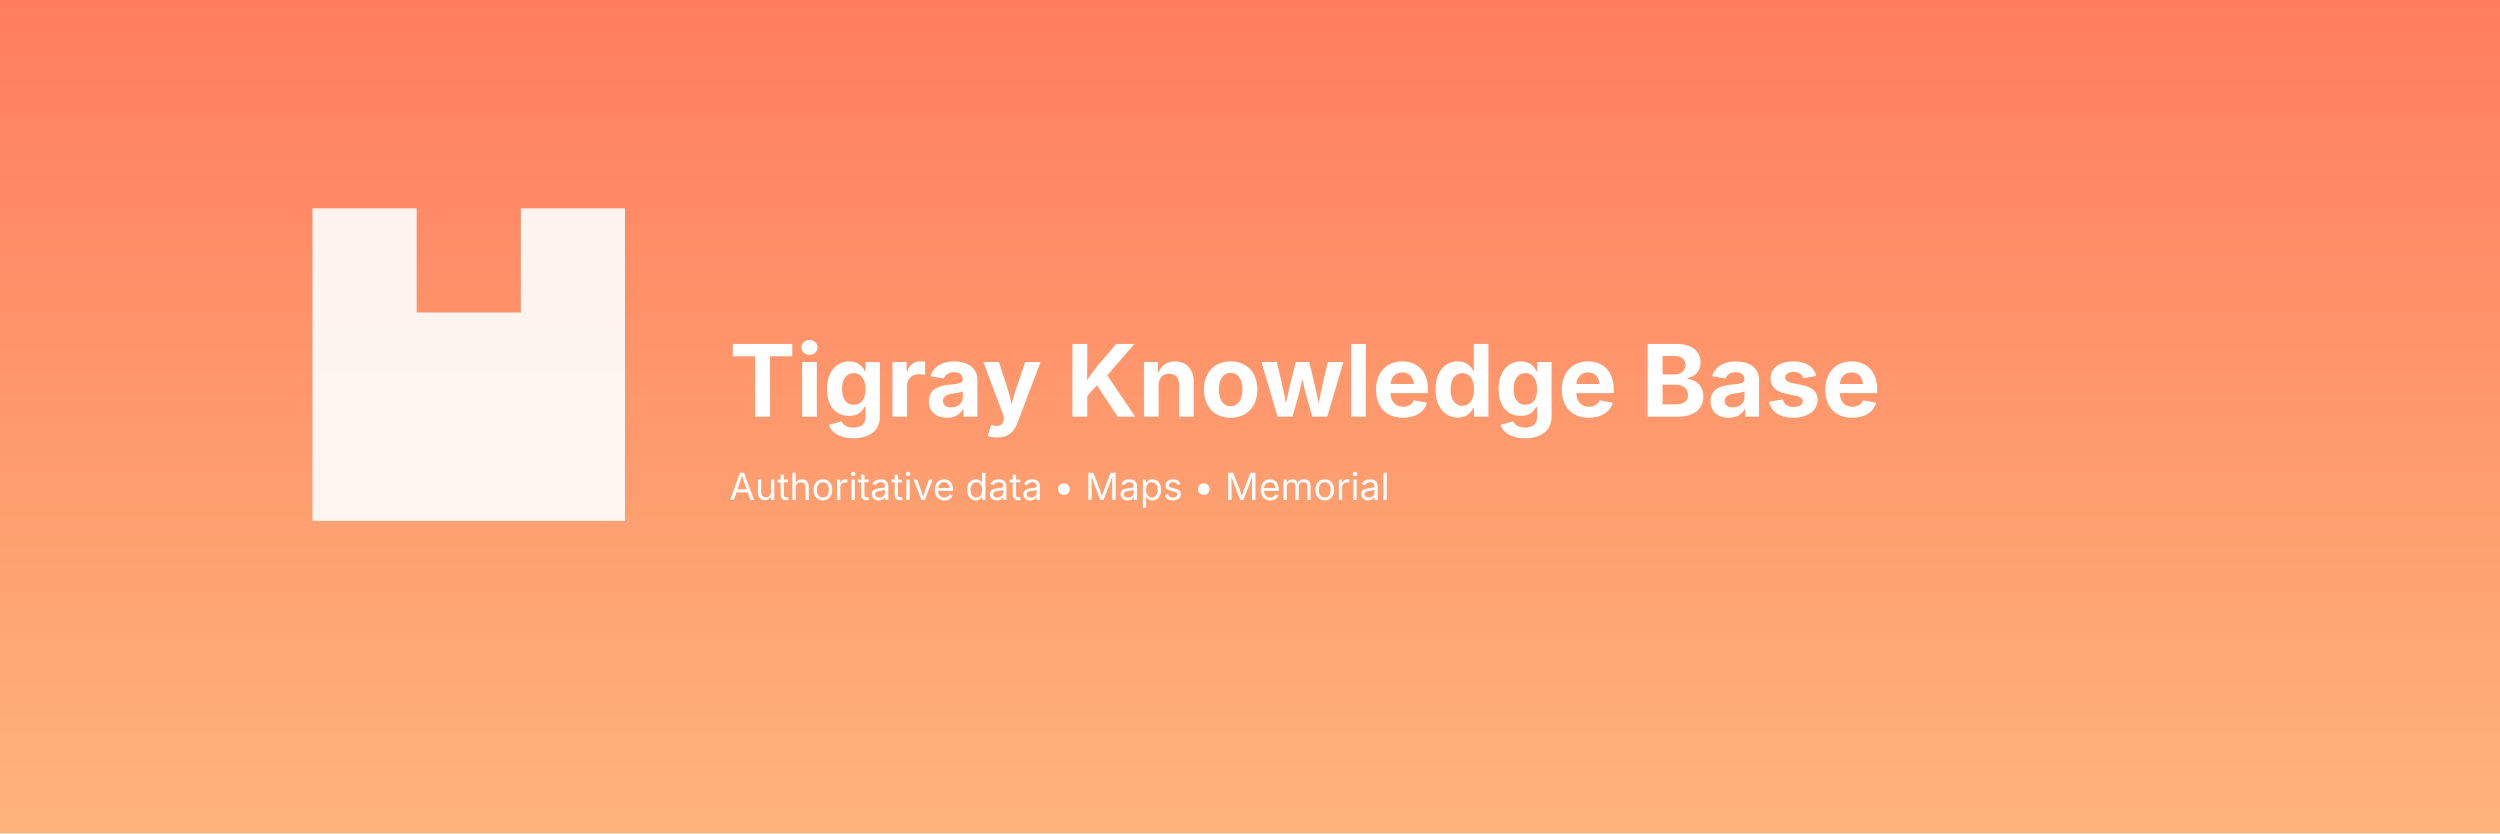
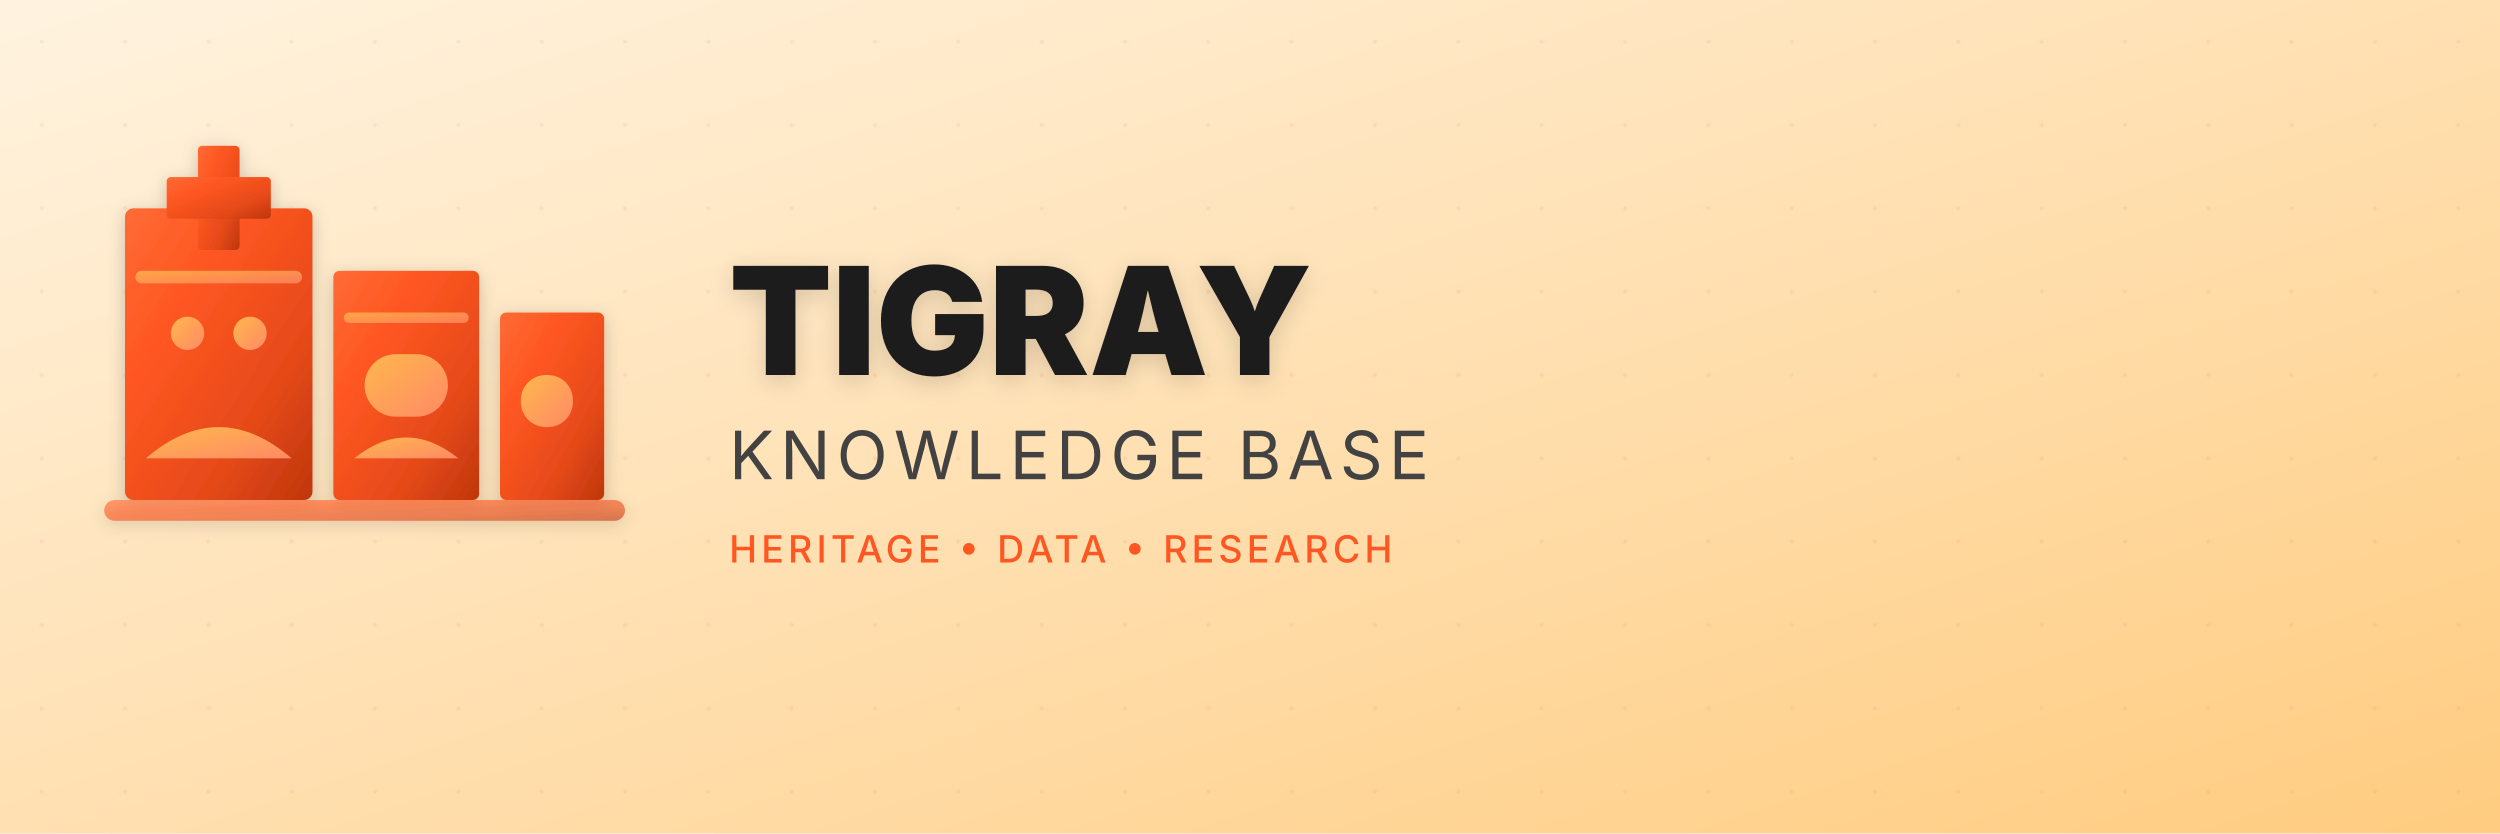
<svg xmlns="http://www.w3.org/2000/svg" viewBox="0 0 1200 400">
  <defs>
-     <linearGradient id="sky" x1="0" y1="0" x2="0" y2="1">
-       <stop offset="0%" stop-color="#ff7e5f" />
-       <stop offset="100%" stop-color="#feb47b" />
+     <linearGradient id="heroGrad" x1="0" y1="0" x2="1" y2="1">
+       <stop offset="0%" stop-color="#FFF3E0" />
+       <stop offset="50%" stop-color="#FFE0B2" />
+       <stop offset="100%" stop-color="#FFCC80" />
    </linearGradient>
+     <linearGradient id="monumentGrad" x1="0" y1="0" x2="1" y2="1">
+       <stop offset="0%" stop-color="#FF6B35" />
+       <stop offset="30%" stop-color="#FF5722" />
+       <stop offset="70%" stop-color="#E64A19" />
+       <stop offset="100%" stop-color="#BF360C" />
+     </linearGradient>
+     <linearGradient id="heroAccent" x1="0" y1="0" x2="1" y2="1">
+       <stop offset="0%" stop-color="#FFB74D" />
+       <stop offset="100%" stop-color="#FF8A65" />
+     </linearGradient>
+     <filter id="heroShadow" x="-50%" y="-50%" width="200%" height="200%">
+       <feDropShadow dx="0" dy="8" stdDeviation="16" flood-color="rgba(191, 54, 12, 0.3)" />
+       <feDropShadow dx="0" dy="2" stdDeviation="4" flood-color="rgba(0, 0, 0, 0.2)" />
+     </filter>
+     <filter id="textShadowHero" x="-50%" y="-50%" width="200%" height="200%">
+       <feDropShadow dx="0" dy="3" stdDeviation="6" flood-color="rgba(0, 0, 0, 0.15)" />
+     </filter>
  </defs>
-   <rect width="1200" height="400" fill="url(#sky)" />
-   <path d="M150 250 L150 100 L200 100 L200 150 L250 150 L250 100 L300 100 L300 250 Z" fill="#fff" opacity="0.9" />
-   <text x="350" y="200" font-family="Inter" font-size="48" font-weight="700" fill="#fff">
-     Tigray Knowledge Base
+   <rect width="1200" height="400" fill="url(#heroGrad)" />
+   <pattern id="pattern" x="0" y="0" width="40" height="40" patternUnits="userSpaceOnUse">
+     <circle cx="20" cy="20" r="1" fill="#FF5722" opacity="0.1" />
+   </pattern>
+   <rect width="1200" height="400" fill="url(#pattern)" />
+   <g filter="url(#heroShadow)">
+     <rect x="60" y="100" width="90" height="140" rx="4" fill="url(#monumentGrad)" />
+     <rect x="95" y="70" width="20" height="50" rx="2" fill="url(#monumentGrad)" />
+     <rect x="80" y="85" width="50" height="20" rx="2" fill="url(#monumentGrad)" />
+     <rect x="160" y="130" width="70" height="110" rx="3" fill="url(#monumentGrad)" />
+     <rect x="240" y="150" width="50" height="90" rx="3" fill="url(#monumentGrad)" />
+     <path d="M70 220 Q105 190 140 220 Z" fill="url(#heroAccent)" />
+     <path d="M170 220 Q195 200 220 220 Z" fill="url(#heroAccent)" />
+     <circle cx="90" cy="160" r="8" fill="url(#heroAccent)" />
+     <circle cx="120" cy="160" r="8" fill="url(#heroAccent)" />
+     <rect x="175" y="170" width="40" height="30" rx="15" fill="url(#heroAccent)" />
+     <rect x="250" y="180" width="25" height="25" rx="12" fill="url(#heroAccent)" />
+     <rect x="65" y="130" width="80" height="6" rx="3" fill="url(#heroAccent)" opacity="0.8" />
+     <rect x="165" y="150" width="60" height="5" rx="2.5" fill="url(#heroAccent)" opacity="0.8" />
+     <rect x="50" y="240" width="250" height="10" rx="5" fill="url(#monumentGrad)" opacity="0.6" />
+   </g>
+   <text x="350" y="180" font-family="Inter, 'Segoe UI', system-ui, sans-serif" font-weight="900" font-size="72" fill="#1A1A1A" filter="url(#textShadowHero)">
+     TIGRAY
  </text>
-   <text x="350" y="240" font-family="Inter" font-size="18" fill="#fff">
-     Authoritative data • Maps • Memorial
+   <text x="350" y="230" font-family="Inter, 'Segoe UI', system-ui, sans-serif" font-weight="400" font-size="32" fill="#424242" letter-spacing="3px">
+     KNOWLEDGE BASE
+   </text>
+   <text x="350" y="270" font-family="Inter, 'Segoe UI', system-ui, sans-serif" font-weight="500" font-size="18" fill="#FF5722" letter-spacing="2px">
+     HERITAGE • DATA • RESEARCH
  </text>
</svg>
